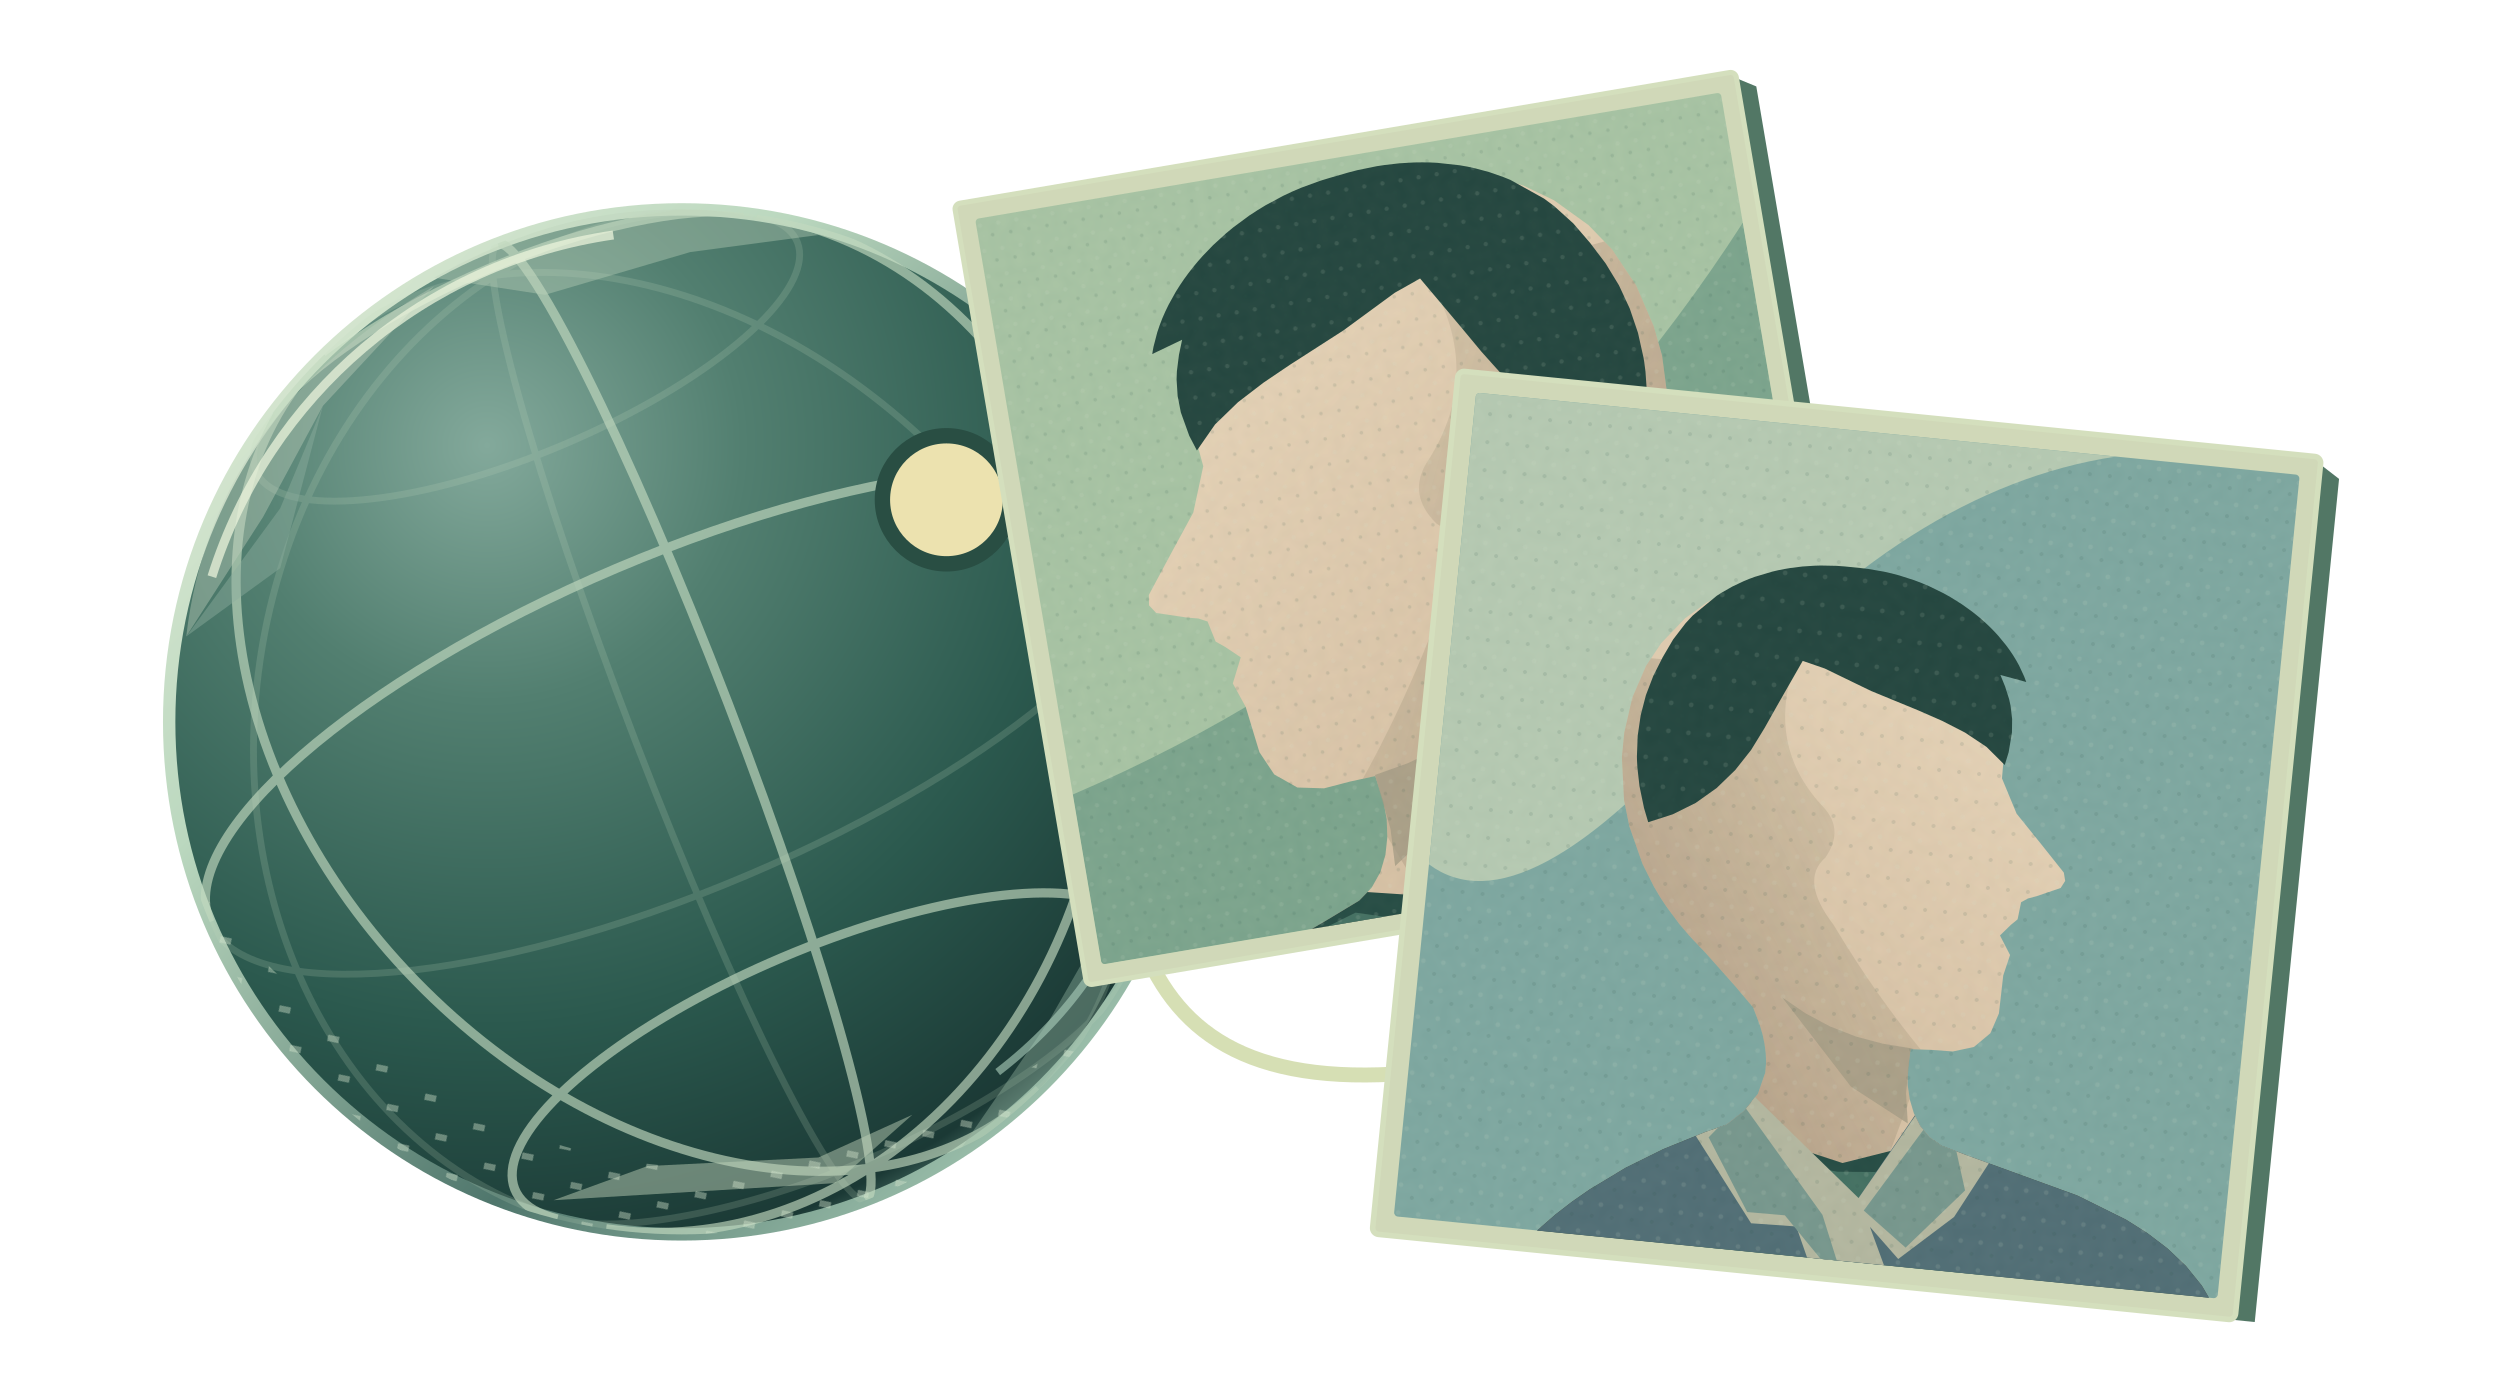
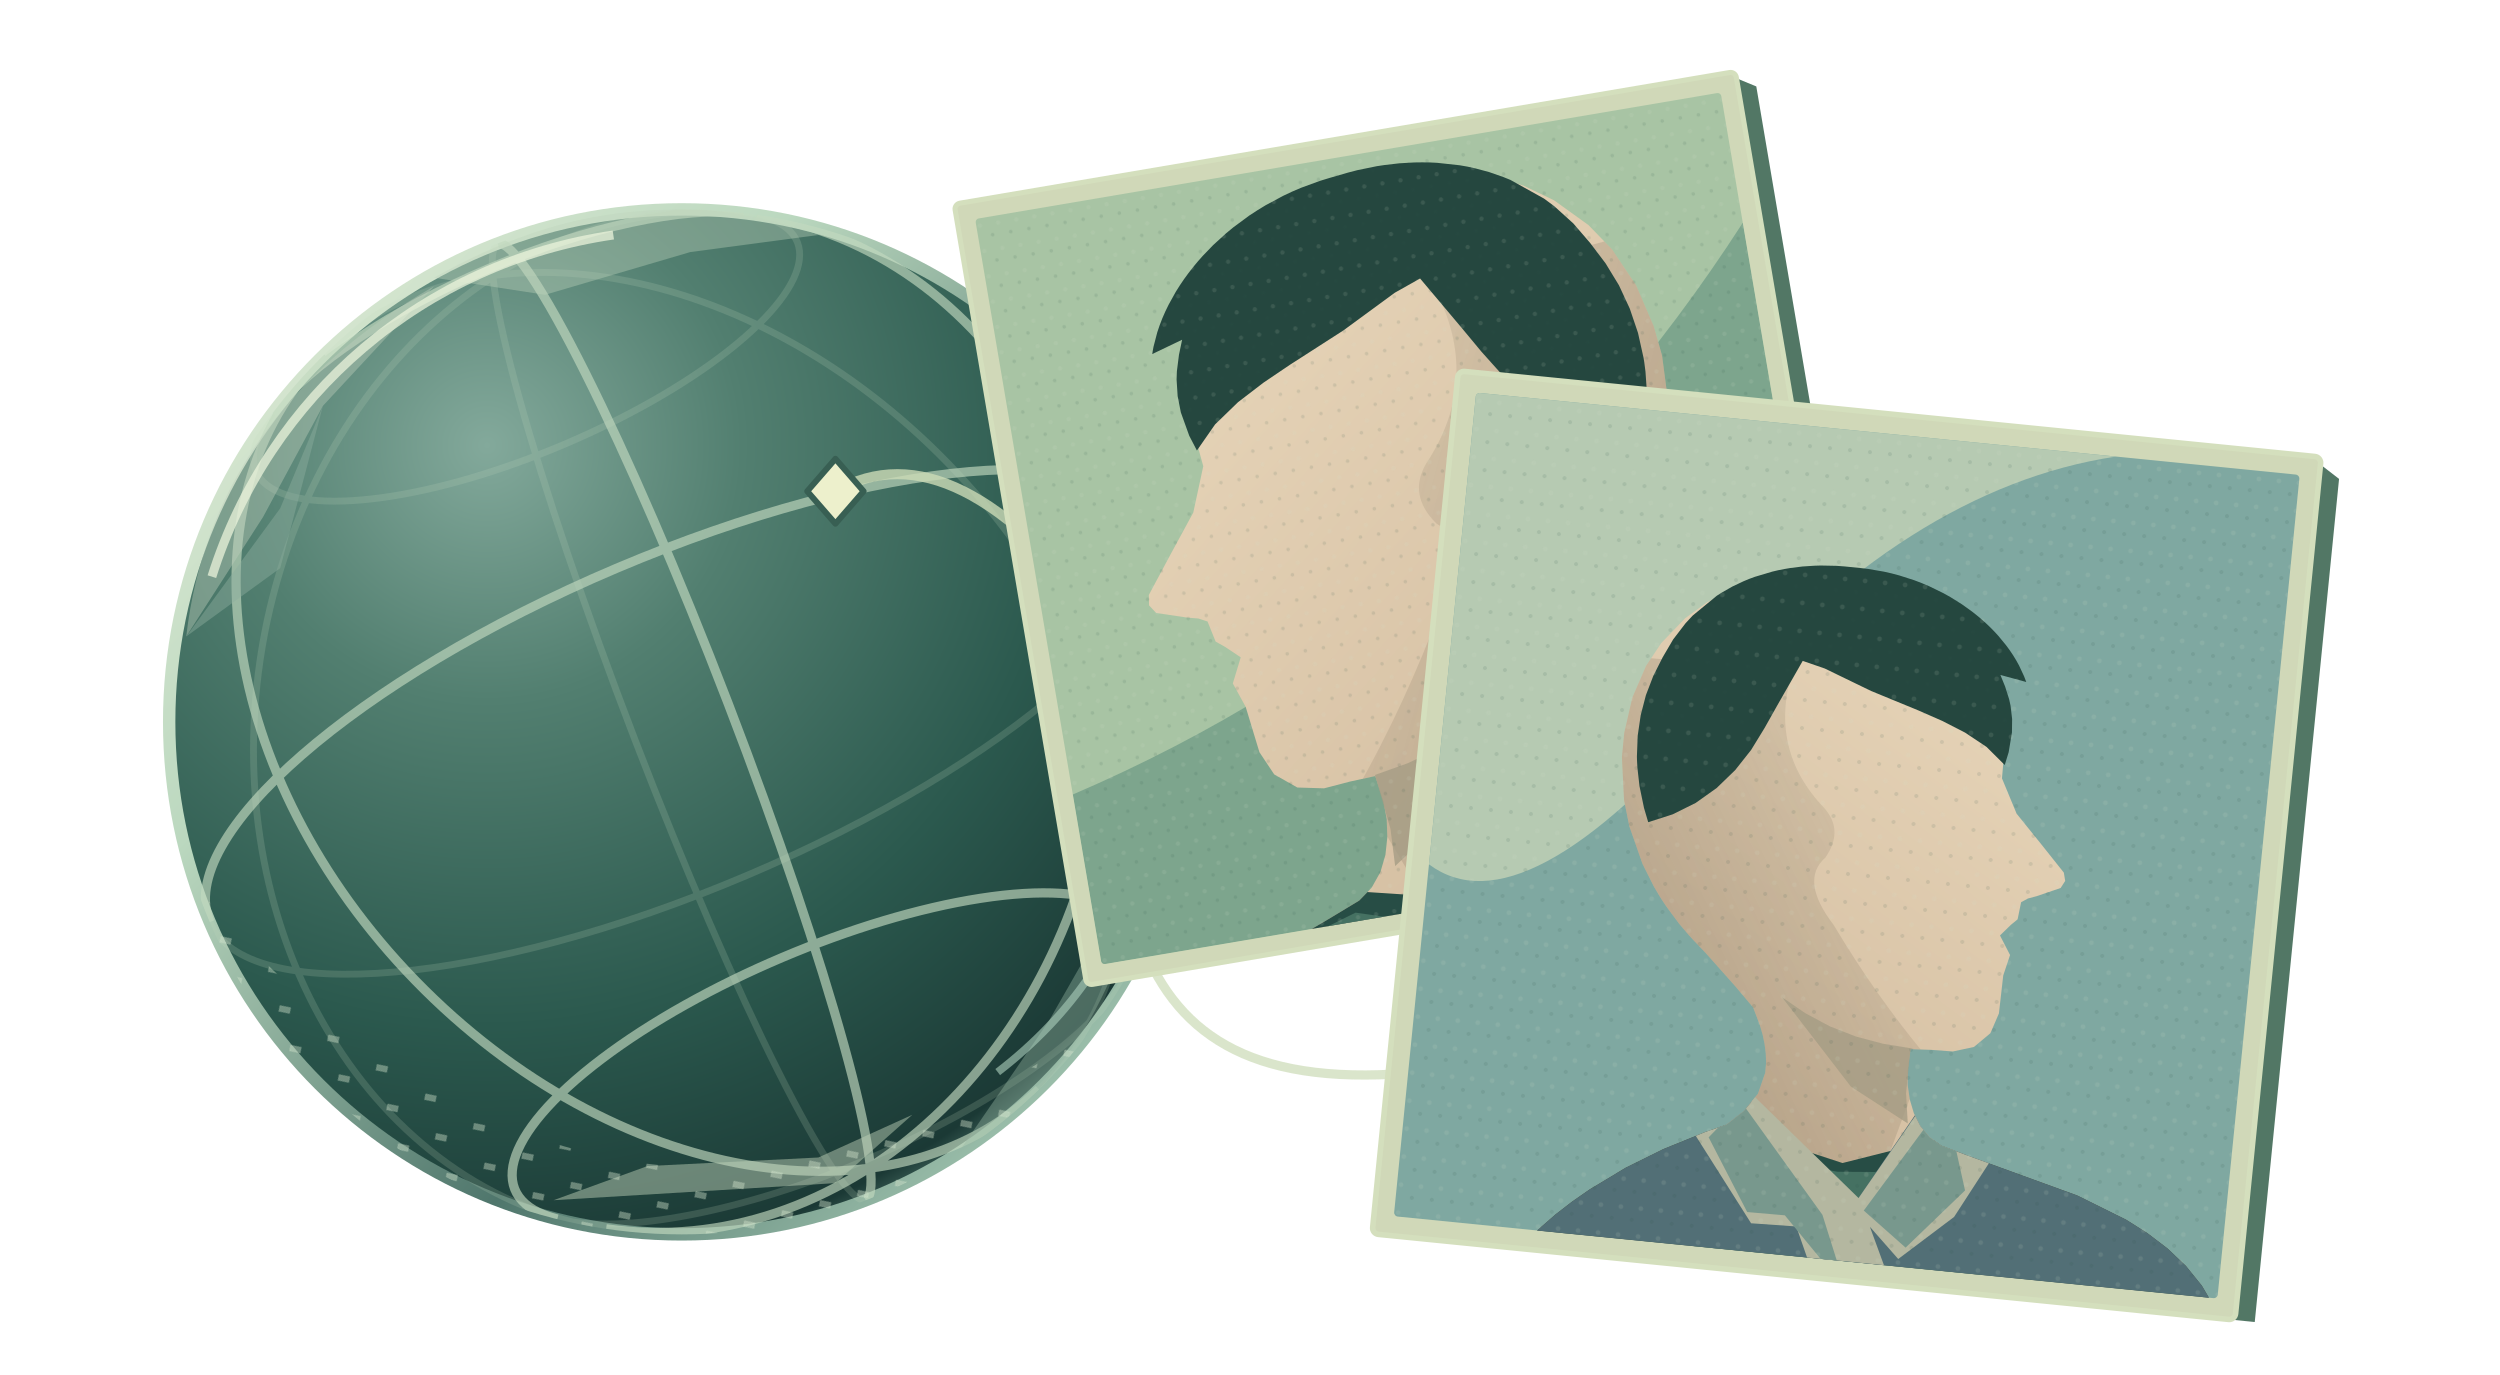
<svg xmlns="http://www.w3.org/2000/svg" width="600" height="330" viewBox="0 0 600 330" aria-hidden="true">
  <style>
-     .id-grain { opacity:.025; }
-     .id-coarse { opacity:0; }
-     .id-residual { opacity:0; }
    .id-still { display:none; }
-     @media not all {
-       .id-grain { animation:id-grain 12s ease-in-out infinite; }
-       .id-coarse { animation:id-coarse 12s ease-in-out infinite; }
-       .id-residual { animation:id-residual 12s ease-in-out infinite; }
-       /* The two independent image samples resolve in sequence at a fixed embedding. */
-       .id-sample-one .id-grain { animation-name:id-first-grain; }
-       .id-sample-one .id-coarse { animation-name:id-first-coarse; }
-       .id-sample-one .id-residual { animation-name:id-first-residual; }
-       @keyframes id-first-grain { 0%,2%,100% { opacity:1; } 10% { opacity:.44; } 18%,89% { opacity:.025; } }
-       @keyframes id-first-coarse { 0%,1%,100% { opacity:.94; } 6% { opacity:.53; } 12%,94% { opacity:0; } }
-       @keyframes id-first-residual { 0%,3%,100% { opacity:.16; } 9% { opacity:.62; } 19%,92% { opacity:0; } }
-       @keyframes id-grain { 0%,23%,100% { opacity:1; } 33% { opacity:.42; } 42%,88% { opacity:.025; } }
-       @keyframes id-coarse { 0%,21%,100% { opacity:.94; } 26% { opacity:.52; } 32%,94% { opacity:0; } }
-       @keyframes id-residual { 0%,23%,100% { opacity:.16; } 31% { opacity:.68; } 42%,92% { opacity:0; } }
-     }
    @media all {
-       .id-live { display:none; }
+       .id-live, .id-alternate, .id-grain, .id-coarse, .id-residual { display:none; }
      .id-still { display:inline; }
    }
  </style>
  <defs>
    <radialGradient id="id-surface" cx=".31" cy=".23" r=".86">
      <stop stop-color="#83a99b" />
      <stop offset=".29" stop-color="#527f70" />
      <stop offset=".66" stop-color="#2b594e" />
      <stop offset=".94" stop-color="#1b3935" />
      <stop offset="1" stop-color="#5b8376" />
    </radialGradient>
    <linearGradient id="id-sphere-rim" x2=".9" y2=".87">
      <stop stop-color="#e8efdb" />
      <stop offset=".35" stop-color="#bbd8bf" />
      <stop offset=".72" stop-color="#4f766c" />
      <stop offset="1" stop-color="#a3c6b1" />
    </linearGradient>
    <pattern id="id-sphere-etch" width="4.6" height="4.8" patternUnits="userSpaceOnUse" patternTransform="rotate(-15)">
      <path d="m1 1 1.2 .6" stroke="#d1e2cb" stroke-width=".75" />
    </pattern>
    <linearGradient id="id-cheek" x1=".1" y1=".3" x2=".88" y2=".85">
      <stop stop-color="#786d58" stop-opacity=".11" />
      <stop offset="1" stop-color="#615444" stop-opacity=".32" />
    </linearGradient>
    <pattern id="id-tooth" width="5" height="7" patternUnits="userSpaceOnUse">
      <circle cx="1" cy="2" r=".6" fill="#d1dec8" opacity=".48" />
      <circle cx="4" cy="5" r=".5" fill="#2b5146" opacity=".45" />
    </pattern>
    <filter id="id-noise" x="0%" y="0%" width="100%" height="100%" color-interpolation-filters="sRGB">
      <feTurbulence type="fractalNoise" baseFrequency=".35" numOctaves="1" seed="17" />
      <feColorMatrix values="1.28 0 0 0 -.16  .92 0 0 0 .095  .75 0 0 0 .14  0 0 0 0 1" />
    </filter>
    <filter id="id-blot" x="0%" y="0%" width="100%" height="100%" color-interpolation-filters="sRGB">
      <feTurbulence type="fractalNoise" baseFrequency=".073 .085" numOctaves="1" seed="31" />
      <feColorMatrix values="1.2 0 0 0 -.2   1 0 0 0 .03   .88 0 0 0 .055   0 0 0 0 1" />
    </filter>
    <pattern id="id-cells" width="69" height="73" patternUnits="userSpaceOnUse">
      <path fill="#97bba5" d="M2 2h6v6H2z M18 54h5v5h-5z M48 13h7v7h-7z M62 47h5v5h-5z M36 30h5v5h-5z" />
      <path fill="#385f53" d="M7 16h8v8H7z M26 11h5v5h-5z M17 37h6v6h-6z M44 43h8v8h-8z M51 66h5v5h-5z" />
    </pattern>
    <clipPath id="id-picture">
      <rect width="206" height="206" rx="1" />
    </clipPath>
    <clipPath id="id-globe">
      <circle r="60" />
    </clipPath>
    <linearGradient id="id-ink" x1=".12" y1=".02" x2=".85" y2=".97">
      <stop stop-color="#ebdabe" offset="0">

      </stop>
      <stop stop-color="#ccb497" offset="1">

      </stop>
    </linearGradient>
    <clipPath id="id-shirt-clip">
      <use href="#id-body" />
    </clipPath>
    <linearGradient id="id-skin-a" x1=".12" y1=".02" x2=".85" y2=".97">
      <stop stop-color="#ebdabe" />
      <stop offset="1" stop-color="#ccb497" />
    </linearGradient>
    <clipPath id="id-person-clip-a">
      <use href="#id-person-a" />
    </clipPath>
    <g id="id-resting-face">
      <path id="id-person-a" d="M9 209c7-15 23-26 48-35l22-8c8-3 11-11 11-20l-1-7-11 1c-8 0-12-5-13-12l-1-9-2-4 3-6-5-4-1-5-8-2c-4-1-5-4-2-7l11-14 4-10-1-7c0-26 17-44 42-47 28-4 52 11 58 36 6 24-3 47-19 63l-13 15c-4 9-5 18-1 24l6 7c23 7 48 19 66 42Z" fill="url(#id-skin-a)" />
      <g fill="url(#id-cheek)" clip-path="url(#id-person-clip-a)">
        <path d="M119 38Q126 59 111 75Q106 81 111 88Q118 94 109 106Q98 125 85 141L95 167Q122 177 141 151Q161 128 173 81L161 34Z" />
      </g>
      <path d="M-4 163Q33 151 77 162q33 17 58-5l77 14v43H-4Z" clip-path="url(#id-person-clip-a)" fill="#274d45" />
      <path id="id-hair-a" d="M63 64c6-8 18-13 33-19l20-10 10 17c8 15 19 23 32 26 5-16 3-31-4-43-10-20-31-27-52-24-22 2-40 16-45 31l7-2c-4 8-4 16-1 24Z" fill="#25473f" />
      <path d="M89 139c15-2 25-7 34-14l-18 24-15 10c1-6 0-13-1-20Z" fill="#a39b83" opacity=".76" />
      <path d="M58 176c11-5 15-7 21-9 11 5 27 7 42 2l15-8c12 4 23 8 32 14-13 10-27 19-39 34H61c9-9 16-16 26-22Z" fill="#507e6c" opacity=".73" />
    </g>
    <g id="id-subject">
      <use href="#id-resting-face" class="id-still" />
      <g class="id-live">
        <polygon id="id-body" points="9,209 12.33,203.14 16.5,197.84 21.32,193.13 26.63,188.98 32.29,185.3 45.15,178.72 74.01,167.81 81.18,164.99 84.26,162.72 86.67,159.73 88.35,156.28 89.39,152.59 89.9,148.78 89.85,144.95 89.03,139.24 83.5,139.5 77.76,140 72.14,138.87 67.72,135.27 65.39,130.04 64.11,119.95 62.23,114.55 63.97,111.06 64.84,109.31 61.92,106.54 60.1,105.08 59.11,100.54 57.27,99.57 55,99 48.55,96.89 47.32,95.03 47.65,92.82 53.72,84.99 60.01,76.98 63.78,67.55 63.1,60.72 63.57,51.96 65.9,42.51 69.47,34.87 73.6,29.05 78.91,23.77 85.04,19.48 91.8,16.24 98.96,14.05 106.35,12.82 113.83,12.36 121.09,12.79 128.23,14.15 135.13,16.46 141.62,19.74 147.54,23.94 153.92,30.41 158.02,36.39 161.81,44.84 164.07,54.17 164.77,60.62 164.35,72.03 163.03,79.02 159.67,89.03 156.76,95.03 155.25,97.67 154.45,98.96 153.42,100.54 150.1,105.13 147.69,108.04 146.22,109.69 143.2,112.93 140.3,116.27 138.85,117.95 135.53,121.77 130.73,127.61 128.98,132.38 128.3,134.85 127.81,137.35 127.52,139.89 127.47,142.45 127.72,144.99 129.75,150.61 133.61,155.21 138.23,158.69 143.93,160.6 155.12,164.98 165.22,169.83 174.89,175.49 179.53,178.63 184.01,182 190.48,187.51 193.54,190.46 202,200" fill="url(#id-ink)" opacity="1">

          </polygon>
        <g fill="url(#id-cheek)" clip-path="url(#id-shirt-clip)">
          <path d="M119 38Q126 59 111 75Q106 81 111 88Q118 94 109 106Q98 125 85 141L95 167Q122 177 141 151Q161 128 173 81L161 34Z">

            </path>
        </g>
        <polygon id="id-shirt" points="36.57,156.74 72.56,160.95 107.49,169.29 140.54,158.01 212,171 212,214 -4,214 -4,167.76 2.52,161.08 9.22,159.49 15.99,158.27 22.82,157.41 29.69,156.9" fill="#274d45" opacity="1" clip-path="url(#id-shirt-clip)">


          </polygon>
        <polygon id="id-hair" points="111.26,10.33 112.88,10.36 116.12,10.53 119.34,10.89 120.94,11.14 122.54,11.43 124.12,11.78 128.8,13.11 130.33,13.65 131.83,14.25 134.78,15.6 137.62,17.17 139,18.02 145.44,23.18 147.35,25.17 150.75,29.49 153.6,34.21 156.14,39.09 158.18,44.21 159.63,49.52 160.5,54.96 160.78,60.46 160.77,61.45 160.69,63.43 160.2,68.36 159.07,74.19 158,78 158,78 158,78 158,78 158,78 158,78 158,78 158,78 158,78 158,78 158,78 158,78 158,78 158,78 158,78 151.46,75.99 145.3,73.03 139.68,69.14 134.7,64.45 130.39,59.14 126.74,53.35 123.31,47.43 119.84,41.53 116.37,35.63 110.53,37.73 98.29,43.86 85.7,49.23 79.47,52.06 73.42,55.26 67.78,59.13 63,64 61.91,60.61 60.97,55.36 60.88,51.8 61.25,48.26 61.61,46.52 62.64,43.12 63.85,40.04 62.14,40.53 60.42,41.02 57,42 57.55,40.49 58.86,37.58 59.62,36.17 60.44,34.79 61.32,33.45 62.25,32.15 64.25,29.65 65.32,28.46 66.43,27.3 67.58,26.18 68.76,25.1 69.97,24.06 71.22,23.05 73.8,21.15 76.92,19.14 78.75,18.09 82.52,16.19 84.45,15.35 86.41,14.57 90.41,13.23 92.45,12.66 94.5,12.17 98.65,11.4 100.74,11.13 104.94,10.65 107.04,10.47" fill="#25473f" opacity="1">


          </polygon>
        <polygon id="id-neck" points="123,125 123,125 123,125 123,125 123,125 105,149 90,159 90,159 90.35,150.98 89,139 89,139 96.33,137.7 103.5,135.7 110.4,132.9 116.92,129.29" fill="#a39b83" opacity="0.76">



          </polygon>
        <polygon id="id-collar" points="136,161 144.18,163.81 146.89,164.8 149.59,165.82 152.26,166.89 154.92,168.02 168,175 144.53,193.12 133.83,203.38 129,209 61,209 74.46,196.14 81.79,190.4 84.12,185.91 58,176 63.48,173.5 65.31,172.66 70.81,170.18 79.95,167.42 89.29,170.41 99.01,171.78 108.82,171.59 118.47,169.78" fill="#507e6c" opacity="0.73">



          </polygon>
        <polygon id="id-lapel" points="86,166 86,166 86,166 86,166" fill="#507e6c" opacity="1">


          </polygon>
      </g>
    </g>
    <g id="id-jacket">
      <path d="M-4 183 69 160 84 151 105 181 133 151 153 160 216 185v32H-4Z" fill="#526f76" />
      <path d="M64 163 83 150l22 31-12 14-15-11Zm68-13 16 9-16 26-12 1-10 30H90l13-37Z" fill="#b4b7a0" />
      <path d="m80 153 22 29-11 10-16-15Zm54 0-21 30-6 20 16-20 10-1 10-20Z" fill="#78988d" />
    </g>
    <filter id="id-second-blot" x="0" y="0" width="100%" height="100%" color-interpolation-filters="sRGB">
      <feTurbulence type="fractalNoise" baseFrequency=".067 .082" numOctaves="1" seed="7" />
      <feColorMatrix values="1.12 0 0 0 -.12  .94 0 0 0 .06  .85 0 0 0 .11  0 0 0 0 1" />
    </filter>
    <filter id="id-second-grain" x="0" y="0" width="100%" height="100%" color-interpolation-filters="sRGB">
      <feTurbulence type="fractalNoise" baseFrequency=".34" numOctaves="1" seed="52" />
      <feColorMatrix values="1.14 0 0 0 -.12  .95 0 0 0 .07  .86 0 0 0 .10  0 0 0 0 1" />
    </filter>
+     <g id="id-ochre-coat">
+       <path d="M-4 190 52 167 79 159Q103 183 132 157l28 8 50 22v30H-4Z" fill="#907861" />
+       <path d="m74 159 25 21-11 17-18-12 7-8-11-8Zm62-4-25 25-8 32h15l8-25 13-6-4-9 9-7Z" fill="#b7a080" />
+       <path d="m100 186 9 1-6 25h-8Z" fill="#596658" />
+     </g>
+     <g id="id-knit">
+       <path d="M-4 182 64 161 80 148q19 17 52 2l8 10 23 6 48 31v19H-4Z" fill="#605b65" />
+       <path d="m79 148 1 11q25 16 53 0l-1-10q-29 13-53-1Z" fill="#897982" />
+       <path d="m33 186 18-9m-12 14 22-12m77-15 13 4" fill="none" stroke="#a79a9b" stroke-width="2" />
+     </g>
    <g id="id-print-edge">
      <path d="M0 210h218l5 4v4H5l-5-4ZM215 0l8 5v209l-6-1Z" fill="#527765" />
      <rect width="218" height="218" rx="1.6" fill="#d0d8b8" stroke="#d4dfbd" stroke-width="1.4" />
    </g>
  </defs>
  <g transform="translate(-98.8 -165) scale(2.05)">
    <g transform="translate(128 165)">
      <circle r="60" fill="url(#id-surface)" stroke="url(#id-sphere-rim)" stroke-width="1.45" />
      <g clip-path="url(#id-globe)">
        <g transform="rotate(-23)" fill="none" stroke="#c2d9bf">
          <path opacity=".18" stroke-width=".8" d="M-29.97 -51.98A34.41 11.2 0 1 0 29.97 -51.98                M-60 -0A60 19.53 0 0 0 60 0                M-36.14 47.89A39.36 12.82 0 0 0 36.14 47.89                M-31.33 51.17A60 50.09 -58.52 0 1 31.33 -51.17                M-2.05 59.96A60 5.93 -88.04 0 1 2.05 -59.96                M21.7 55.94A60 43.46 68.79 0 0 -21.7 -55.94" />
          <path opacity=".65" stroke-width="1.08" d="M29.97 -51.98A34.41 11.2 0 0 0 -29.97 -51.98                M60 0A60 19.53 0 0 0 -60 -0                M36.14 47.89A39.36 12.82 0 1 0 -36.14 47.89                M31.33 -51.17A60 50.09 -58.52 0 1 -31.33 51.17                M2.05 -59.96A60 5.93 -88.04 0 1 -2.05 59.96                M-21.7 -55.94A60 43.46 68.79 0 0 21.7 55.94" />
        </g>
        <path d="M-58-10Q-55-36-29-51l-13 14-7 13Z" fill="#bdcebb" opacity=".42" />
        <path d="M-58-10l11-15 5-12-5 19Z" fill="#8cad9d" opacity=".46" />
        <path d="M-29-52q23-13 45-5L1-55l-17 5Z" fill="#bed4bb" opacity=".39" />
        <path d="M54 17q-4 23-22 34l11-16 4-7Z" fill="#97b6a2" opacity=".40" />
        <path d="M-15 56l11-4 20-1 11-5-9 8Z" fill="#bed2b7" opacity=".48" />
        <path d="M-57 19a60 60 0 0 0 105 17c-15 10-30 17-49 16-19-1-41-14-56-33Z" fill="url(#id-sphere-etch)" opacity=".42" />
        <path d="M-55-17a58 58 0 0 1 47-40" fill="none" stroke="#edf5dc" stroke-width="1.05" stroke-opacity=".73" />
        <path d="M37 41q13-10 17-25" fill="none" stroke="#aacdb9" stroke-width=".9" stroke-opacity=".62" />
      </g>
    </g>
    <g class="id-still">
-       <path d="M159 139Q173 131 178 154" stroke="#d6dfb4" stroke-width="1.9" stroke-linecap="round" fill="none" />
-       <g transform="translate(159 139)">
-         <circle r="7.5" fill="#ece2af" stroke="#294e43" stroke-width="1.8" />
+       <path d="M146 138Q160 130 178 154" stroke="#cbdab6" stroke-opacity=".8" stroke-width="1.18" stroke-linecap="round" fill="none" />
+       <g transform="translate(146 138)">
+         <path d="M0-3.8 3.3 0 0 3.8-3.3 0Z" fill="#edf0cc" stroke="#385f53" stroke-width=".7" stroke-linejoin="round" />
      </g>
    </g>
    <g class="id-live">
-       <path d="M159 139Q173 131 178 154" stroke="#d6dfb4" stroke-width="1.9" stroke-linecap="round" fill="none">
+       <path d="M146 138Q160 130 178 154" stroke="#cbdab6" stroke-opacity=".8" stroke-width="1.18" stroke-linecap="round" fill="none">

    </path>
-       <g transform="translate(159 139)">
-         <circle r="7.5" fill="#ece2af" stroke="#294e43" stroke-width="1.8" />
-       </g>
-     </g>
-     <path d="M178 154C178 191 180 214 227 204" fill="none" stroke="#d6dfb4" stroke-width="1.75" stroke-linecap="round" />
+       <g transform="translate(146 138)">
+         <path d="M0-3.8 3.3 0 0 3.8-3.3 0Z" fill="#edf0cc" stroke="#385f53" stroke-width=".7" stroke-linejoin="round" />
+       </g>
+     </g>
+     <path d="M178 154C178 191 180 214 227 204" fill="none" stroke="#cbdab6" stroke-opacity=".7" stroke-width="1.08" stroke-linecap="round" />
  </g>
  <g class="id-sample-one" transform="matrix(.86 -.146 .146 .86 229 49)">
    <use href="#id-print-edge" />
    <g transform="translate(5 5) scale(1.01)">
      <g clip-path="url(#id-picture)">
        <rect width="206" height="206" fill="#a8c4a4" />
        <path d="M0 159Q120 130 206 36v170H0Z" fill="#6e9a85" opacity=".74" />
        <g transform="translate(-31 -9) scale(1.27)">
          <use href="#id-subject" />
        </g>
-         <g class="id-grain">
+         <g class="id-alternate" visibility="hidden">
+           <rect width="206" height="206" fill="#a1b2aa" />
+           <path d="M0 0h50l96 206H0Z" fill="#81978e" />
+           <path d="m61 0 79 206h11L71 0Z" fill="#c2cbad" opacity=".47" />
+           <g transform="matrix(-.79 -.065 -.065 .88 145 39)">
+             <use href="#id-subject" />
+             <use href="#id-ochre-coat" clip-path="url(#id-shirt-clip)" />
+           </g>
+         </g>
+         <g class="id-grain" opacity="0">
          <rect width="206" height="206" filter="url(#id-noise)" />
        </g>
-         <rect class="id-residual" width="206" height="206" fill="url(#id-cells)" />
-         <g class="id-coarse">
+         <g class="id-residual" opacity="0">
+           <rect width="206" height="206" fill="url(#id-cells)" />
+         </g>
+         <g class="id-coarse" opacity="0">
          <rect width="206" height="206" filter="url(#id-blot)" />
        </g>
        <rect width="206" height="206" fill="url(#id-tooth)" opacity=".25" />
      </g>
    </g>
  </g>
-   <g transform="matrix(.95 .095 -.095 .95 350 89)">
+   <g class="id-sample-two" transform="matrix(.95 .095 -.095 .95 350 89)">
    <use href="#id-print-edge" />
    <g transform="translate(5 5) scale(1.01)">
      <g clip-path="url(#id-picture)">
        <rect width="206" height="206" fill="#7fa8a1" />
        <path d="M0 0h160Q109 13 67 73T0 118Z" fill="#b6cab2" />
        <g transform="matrix(-.93 .105 .105 .93 192 13)">
          <use href="#id-subject" />
          <use class="id-live" href="#id-jacket" clip-path="url(#id-shirt-clip)" />
          <use class="id-still" href="#id-jacket" clip-path="url(#id-person-clip-a)" />
        </g>
-         <g class="id-grain">
+         <g class="id-alternate" visibility="hidden">
+           <rect width="206" height="206" fill="#69918b" />
+           <path d="M0 0h206v30Q110 12 55 103Q32 142 0 146Z" fill="#b0c1a5" />
+           <g transform="matrix(1.10 -.17 .17 1.10 -4 13)">
+             <use href="#id-subject" />
+             <use href="#id-knit" clip-path="url(#id-shirt-clip)" />
+           </g>
+         </g>
+         <g class="id-grain" opacity="0">
          <rect width="206" height="206" filter="url(#id-second-grain)" />
        </g>
-         <rect class="id-residual" width="206" height="206" fill="url(#id-cells)" transform="rotate(180 103 103)" />
-         <g class="id-coarse">
+         <g class="id-residual" opacity="0">
+           <rect width="206" height="206" fill="url(#id-cells)" transform="rotate(180 103 103)" />
+         </g>
+         <g class="id-coarse" opacity="0">
          <rect width="206" height="206" filter="url(#id-second-blot)" />
        </g>
        <rect width="206" height="206" fill="url(#id-tooth)" opacity=".25" />
      </g>
    </g>
  </g>
  <style>* { animation: none !important; transition: none !important; }</style>
</svg>
